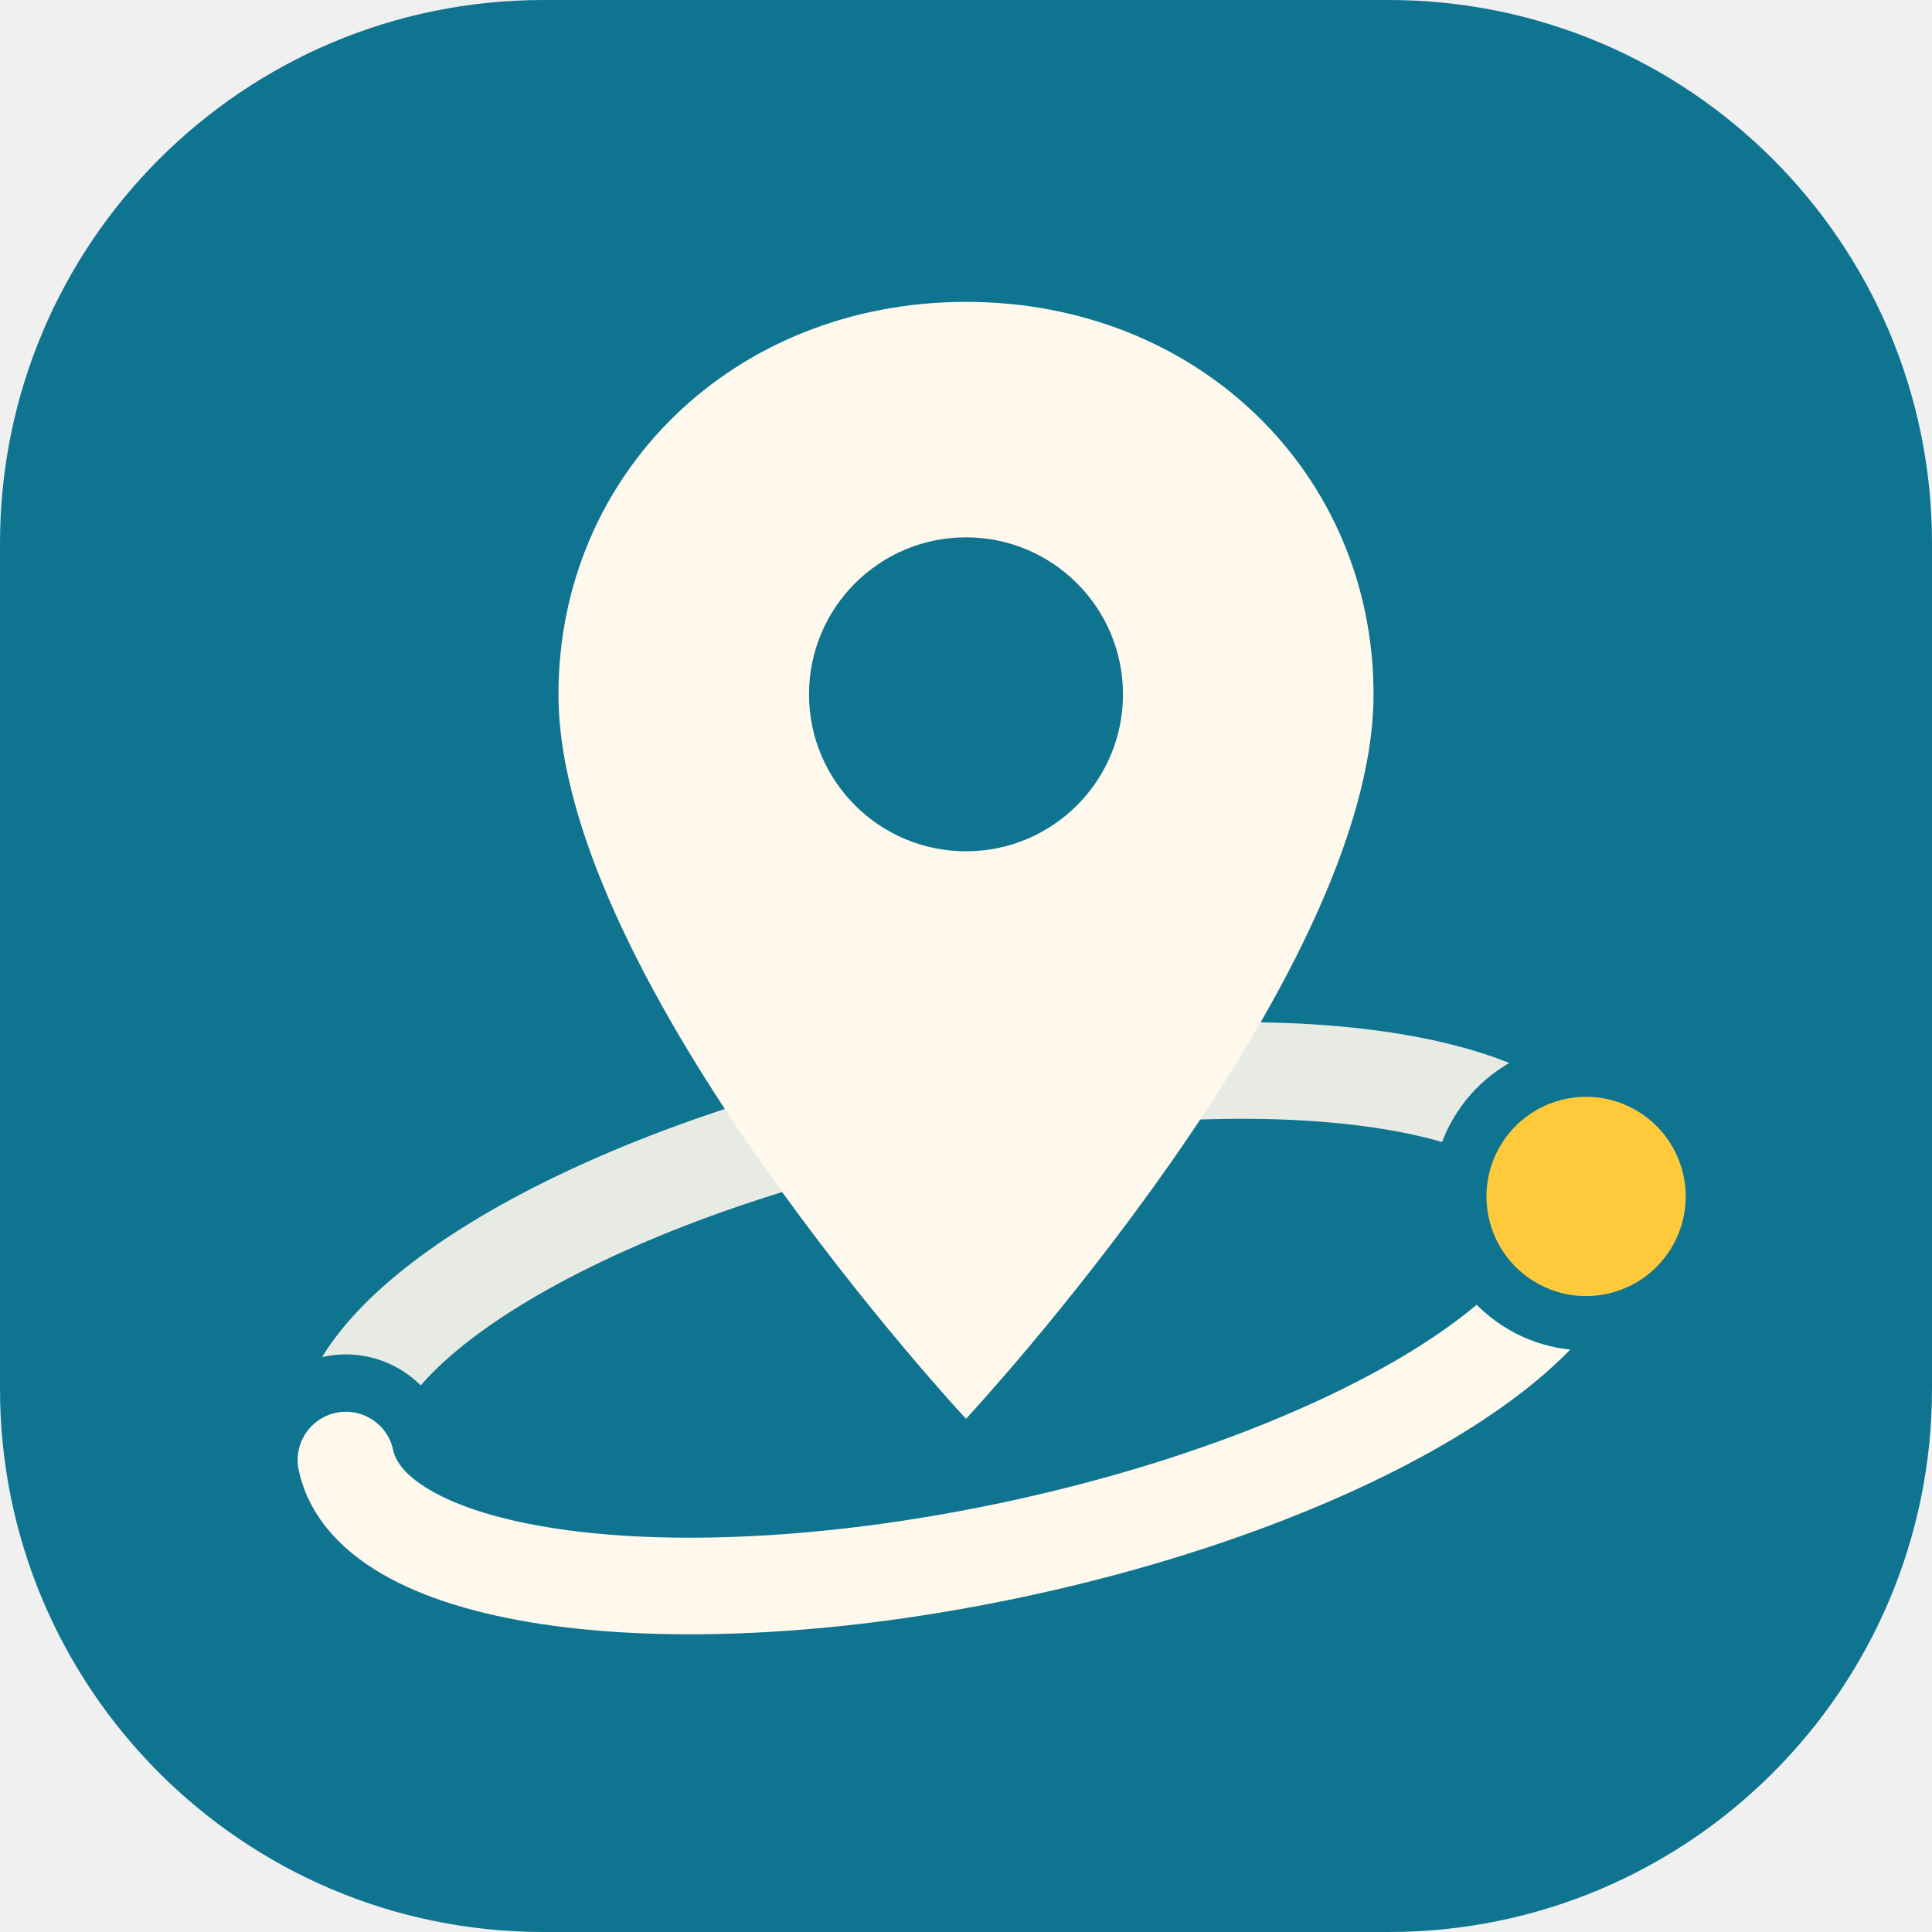
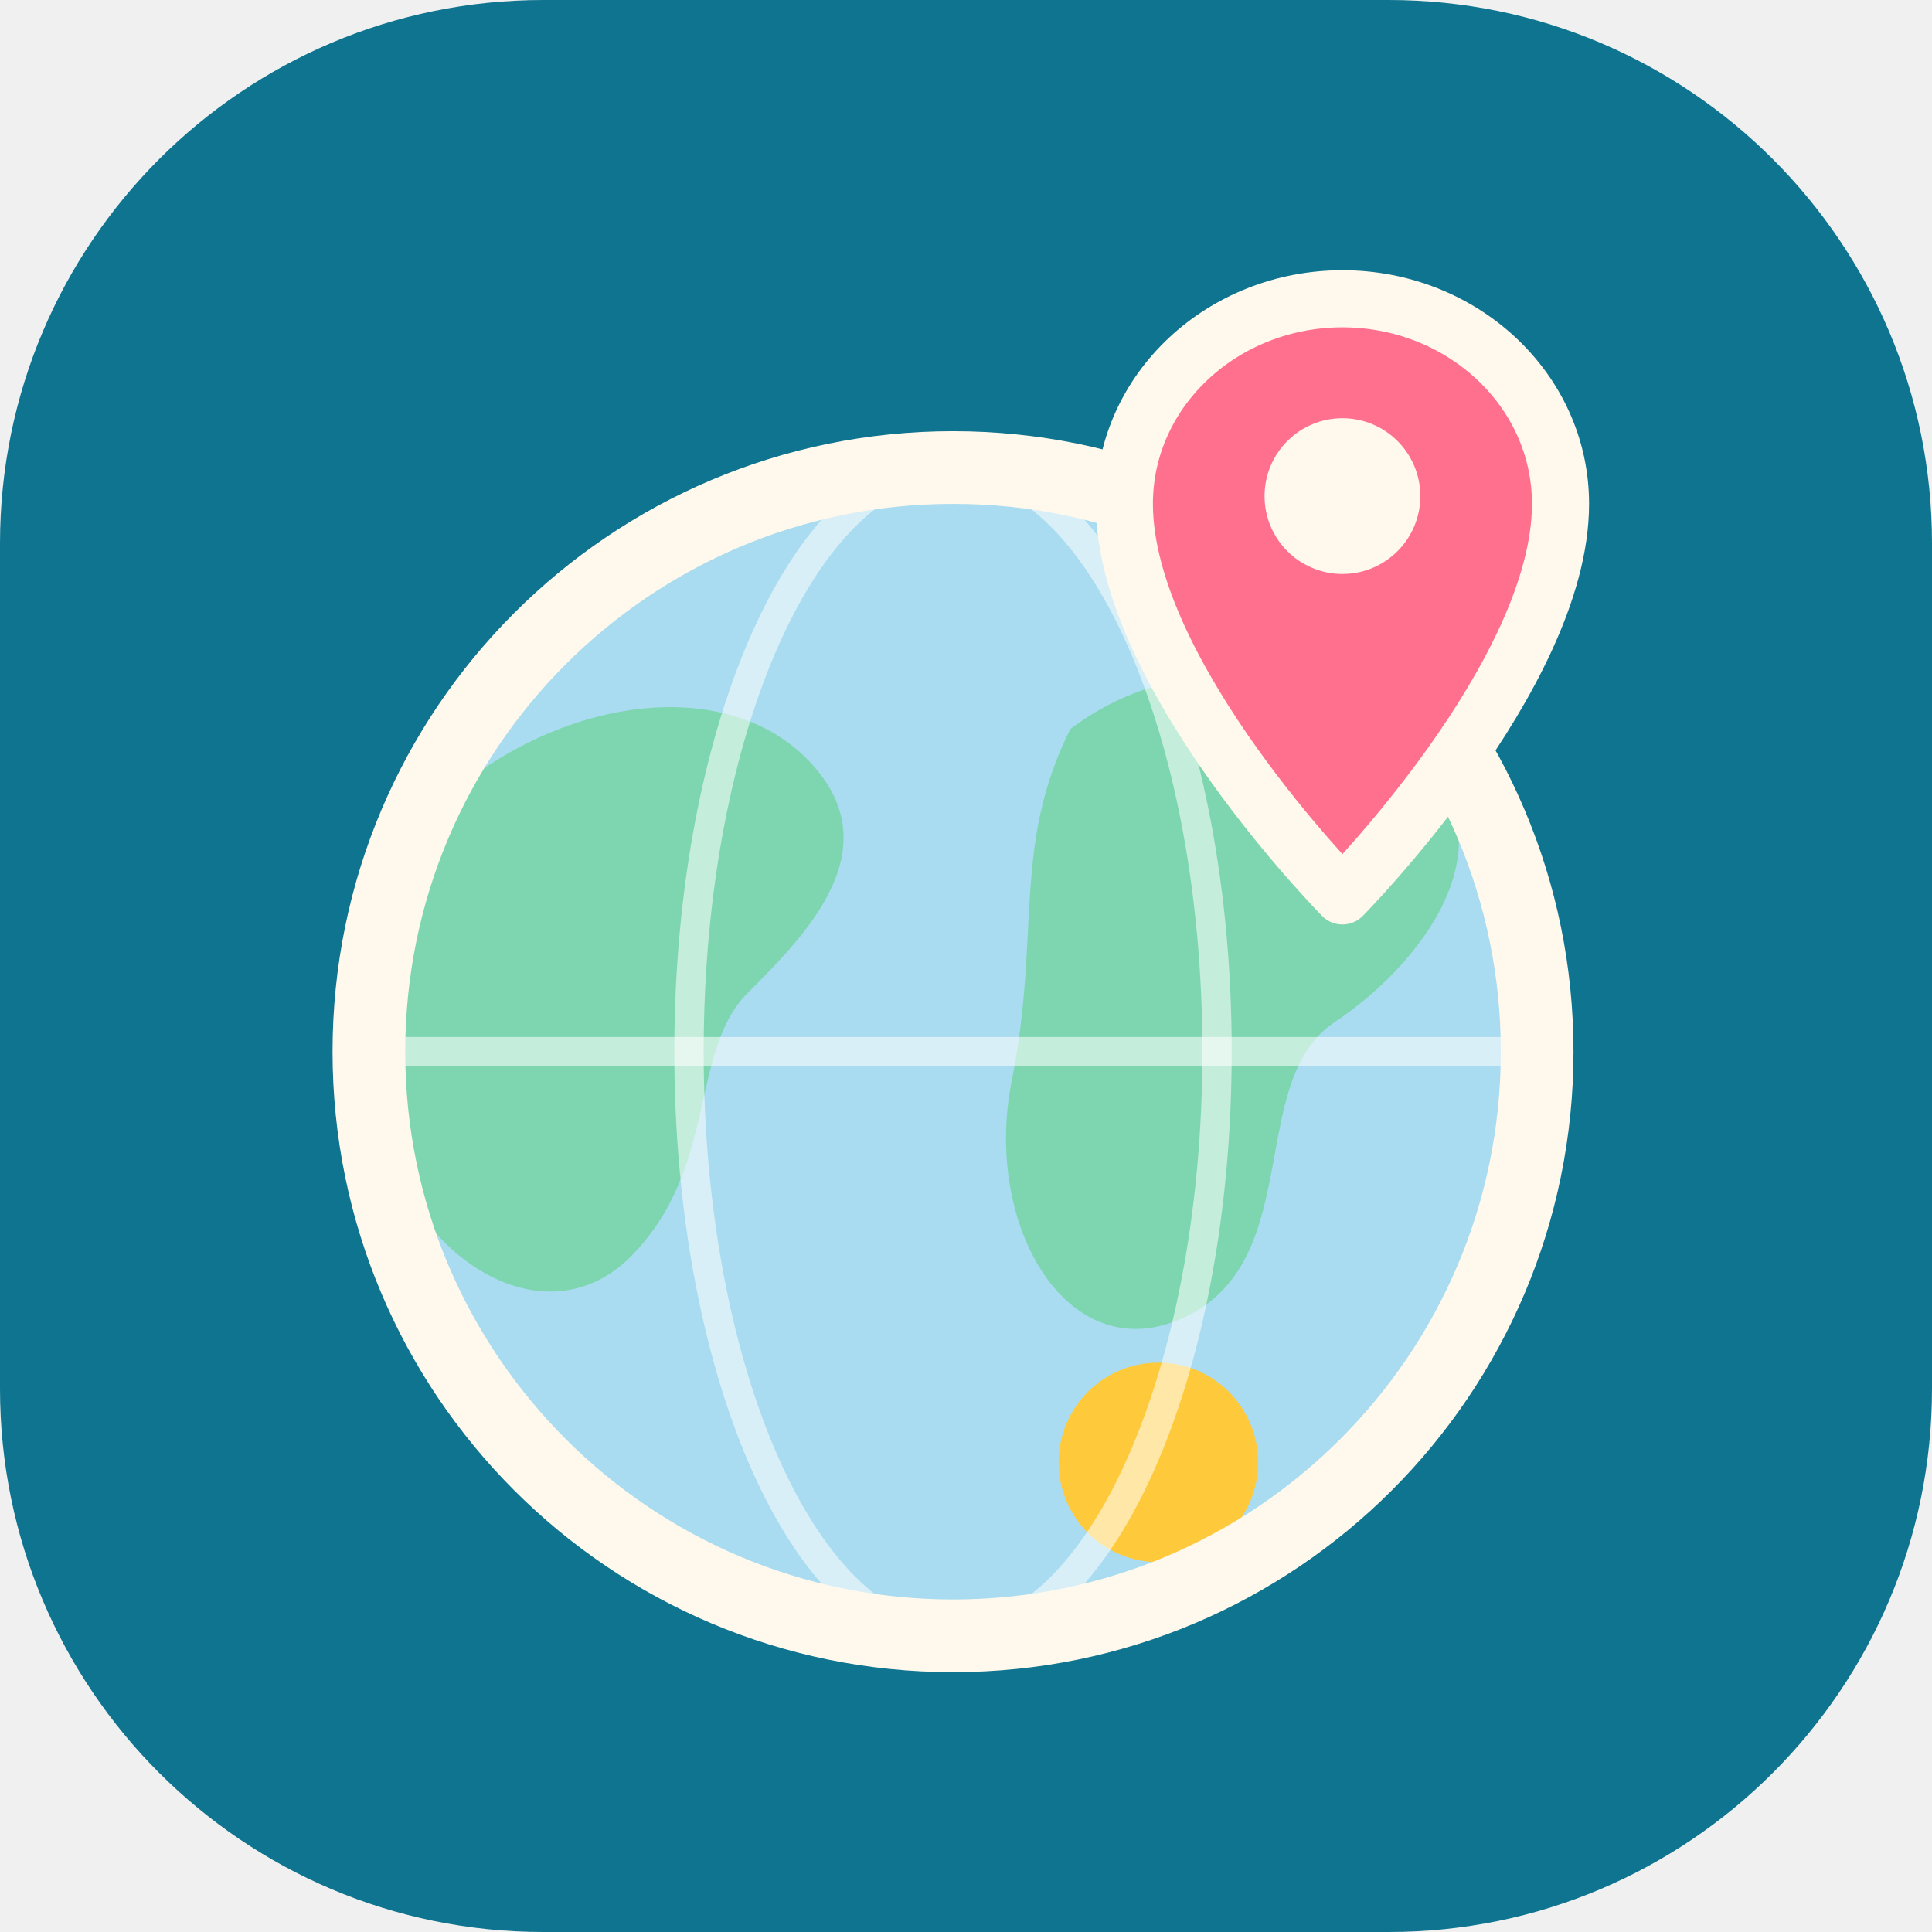
<svg xmlns="http://www.w3.org/2000/svg" width="64" height="64" viewBox="0 0 64.00 64.00" role="img" aria-label="Tripglobe">
  <g transform="translate(0 0) scale(1.0)">
    <rect width="64" height="64" rx="18" fill="#0E7490" />
-     <g transform="rotate(-12 32 44)">
-       <path d="M11 44A21 7.5 0 0 1 53 44" fill="none" stroke="#FFF8EC" stroke-width="3.2" stroke-linecap="round" opacity=".9" />
-     </g>
-     <path d="M32 10C24.3 10 18.5 15.7 18.5 23c0 9.5 13.5 24 13.5 24s13.5-14.5 13.5-24C45.5 15.7 39.7 10 32 10z" fill="#FFF8EC" />
-     <circle cx="32" cy="23" r="5.2" fill="#0E7490" />
-     <g transform="rotate(-12 32 44)" fill="none" stroke-linecap="round">
-       <path d="M11 44A21 7.5 0 0 0 53 44" stroke="#0E7490" stroke-width="7" />
-       <path d="M11 44A21 7.5 0 0 0 53 44" stroke="#FFF8EC" stroke-width="3.2" />
-       <circle cx="53" cy="44" r="4.2" fill="#FFC93C" stroke="#0E7490" stroke-width="1.8" />
+     <g transform="translate(32 32) scale(.86) translate(-30.5 -32.7)">
+       <defs>
+         <clipPath id="g00641">
+           <circle cx="30" cy="36" r="22.5" />
+         </clipPath>
+       </defs>
+       <circle cx="30" cy="36" r="22.5" fill="#A9DCF0" />
+       <g clip-path="url(#g00641)">
+         <g transform="translate(30 36) scale(1.13) translate(-30 -35)">
+           <path d="M12 27c4-4 10-5 13-2s0 6-2 8-1 6-4 9-8 0-9-6-1-6 2-9z" fill="#7ED6B0" />
+           <path d="M34 24c4-3 9-2 12 1s0 7-3 9-1 8-5 10-7-3-6-8 0-8 2-12z" fill="#7ED6B0" />
+           <circle cx="37" cy="49" r="3.4" fill="#FFC93C" />
+           <ellipse cx="30" cy="35" rx="9" ry="20" fill="none" stroke="#fff" stroke-width="1" opacity=".55" />
+           <path d="M10 35h40" stroke="#fff" stroke-width="1" opacity=".55" />
+         </g>
+       </g>
+       <circle cx="30" cy="36" r="22.5" fill="none" stroke="#FFF8EC" stroke-width="2.8" />
+       <path d="M45 7c-4.6 0-8.4 3.5-8.4 7.9C36.6 21.5 45 30 45 30s8.4-8.5 8.4-15.1C53.4 10.5 49.6 7 45 7z" fill="#FF6F8E" stroke="#FFF8EC" stroke-width="2.2" stroke-linejoin="round" />
+       <circle cx="45" cy="14.6" r="3" fill="#FFF8EC" />
    </g>
  </g>
</svg>
